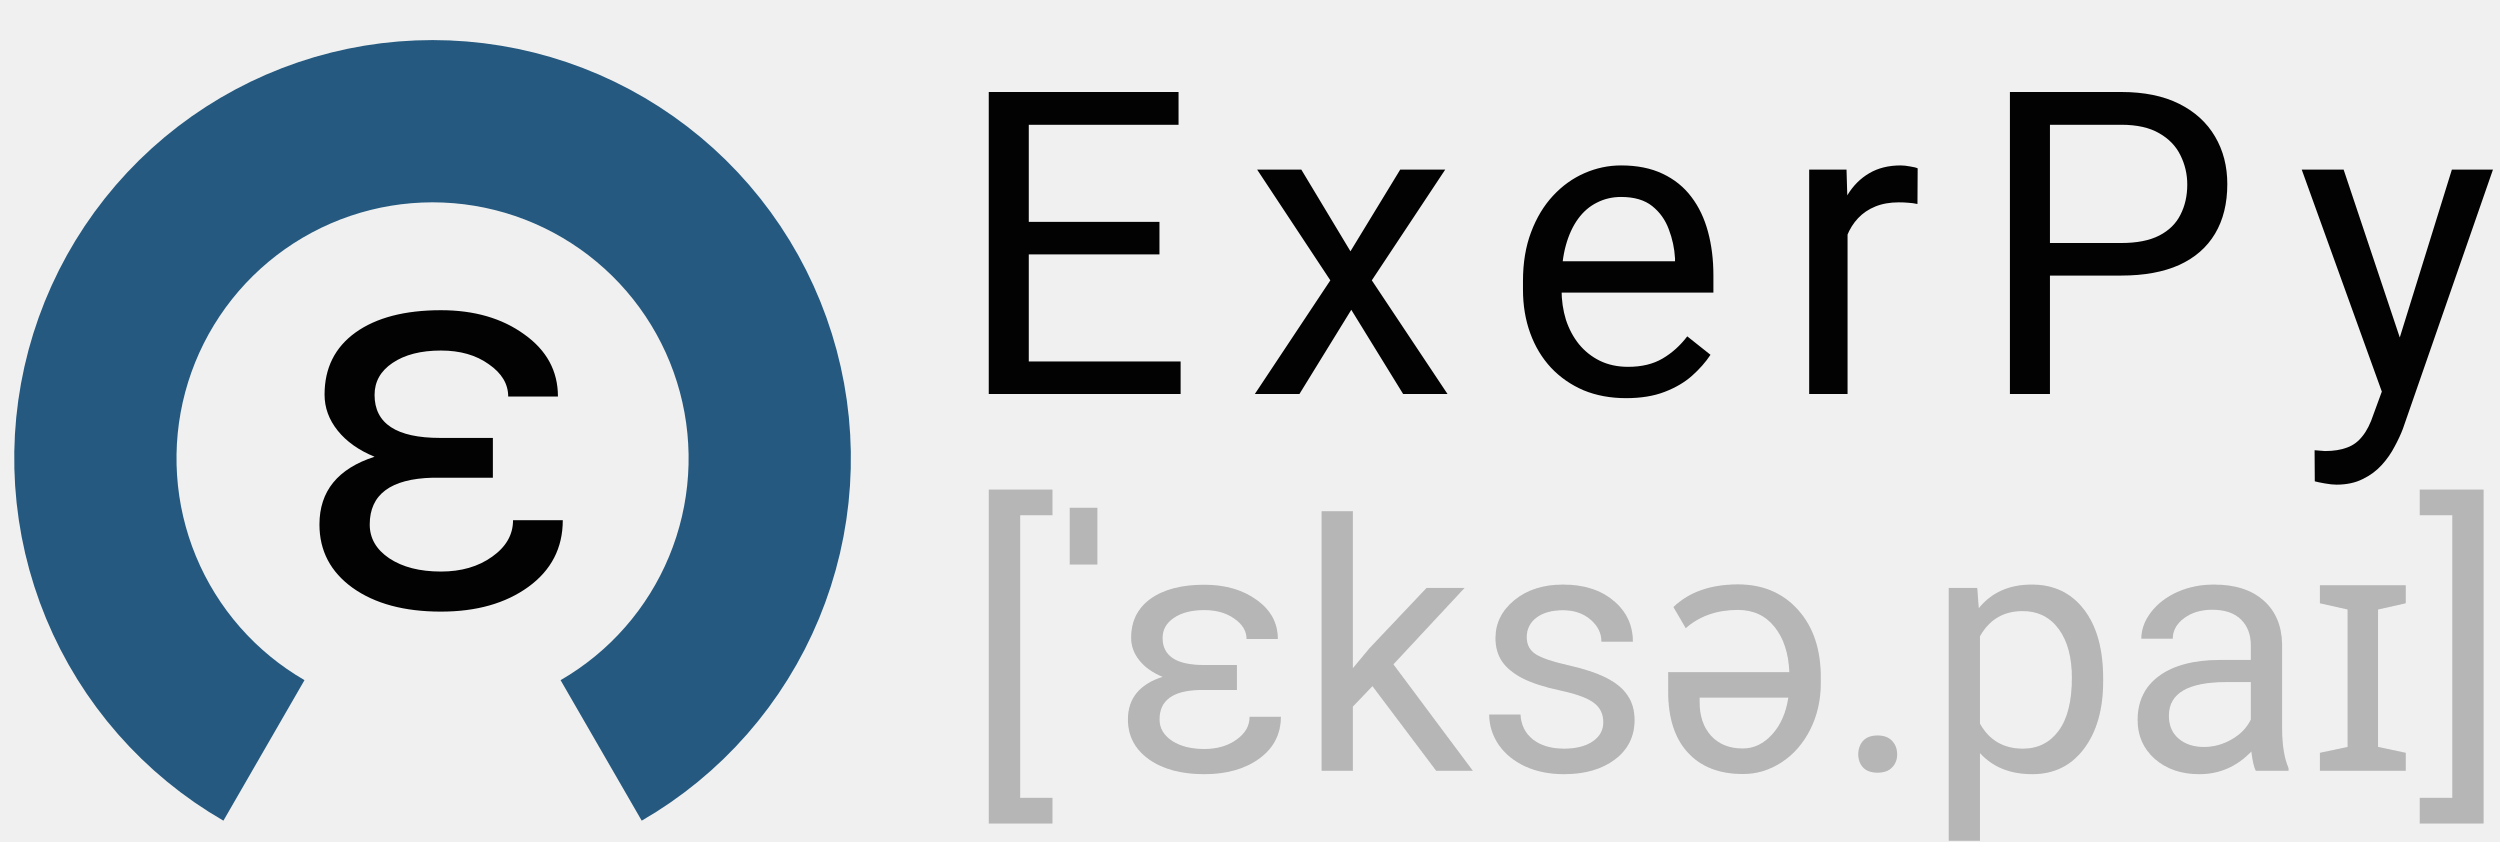
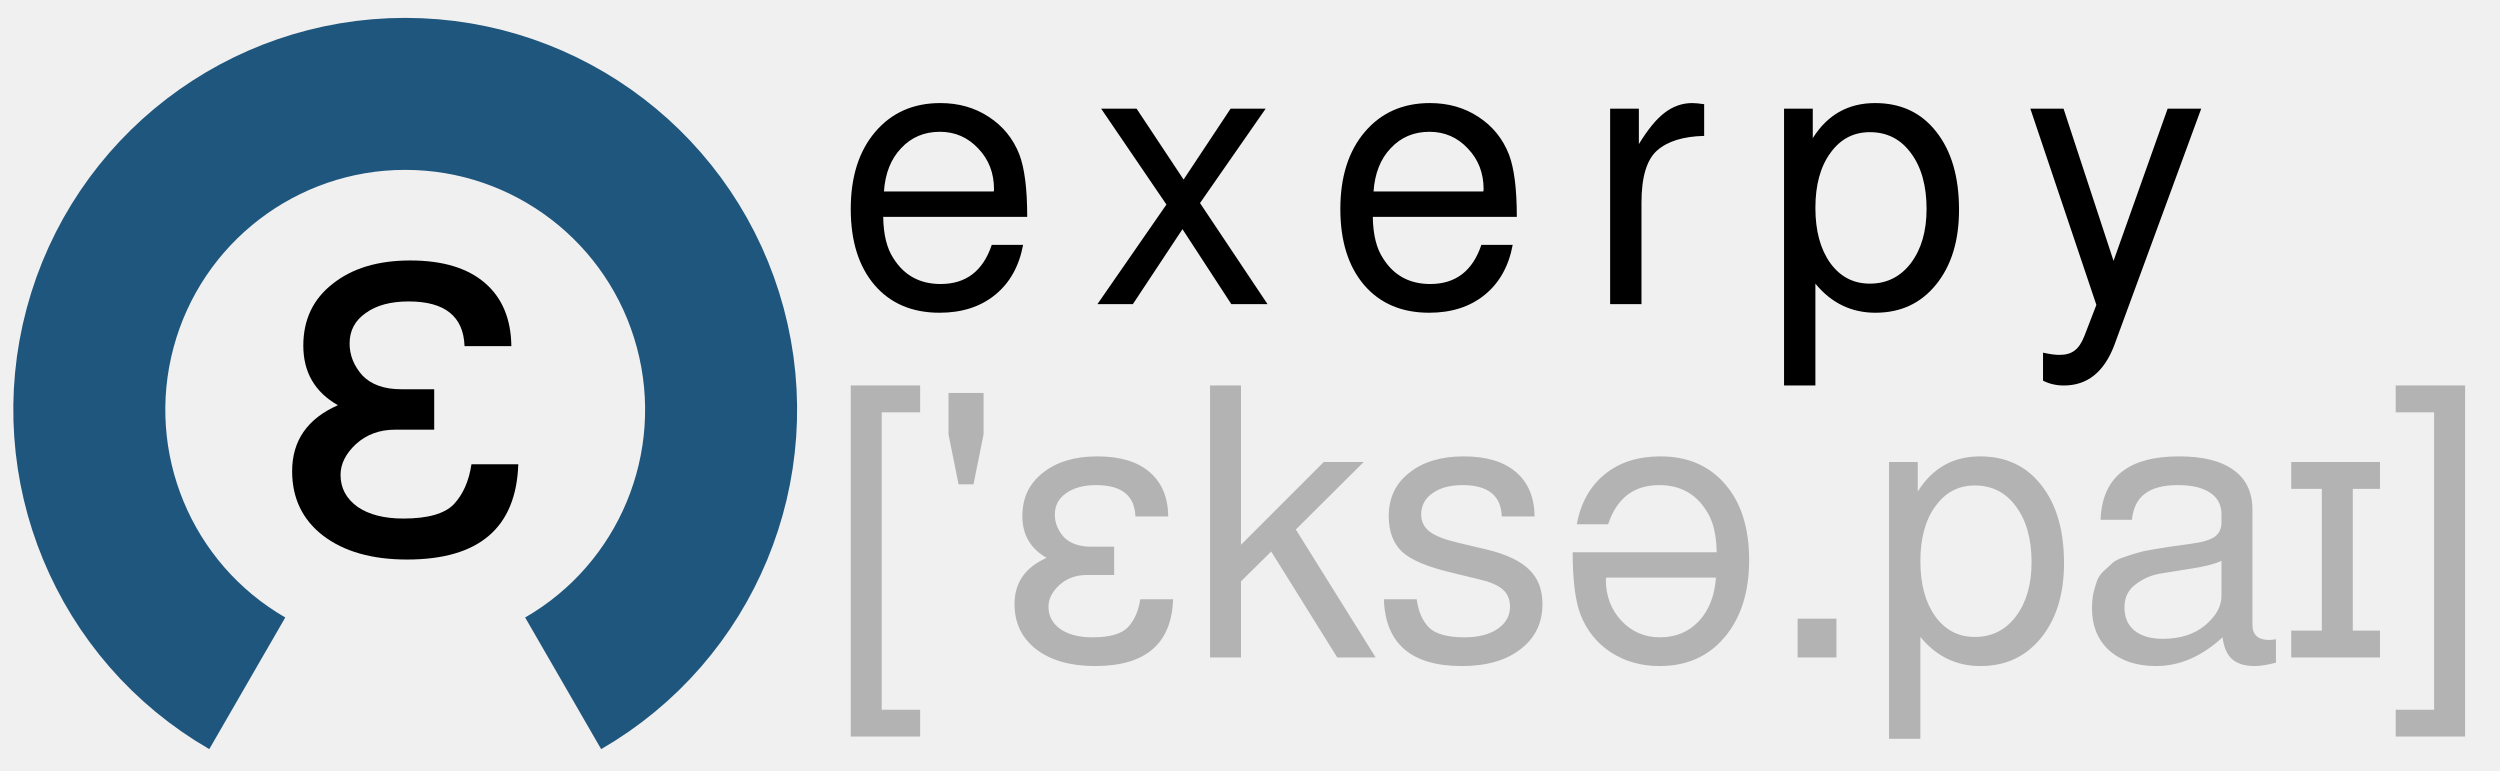
- <svg xmlns="http://www.w3.org/2000/svg" width="2354" height="792" viewBox="0 0 2354 792" fill="none">
-   <g opacity="0.99" clip-path="url(#clip0_2_214)">
-     <g opacity="0.99">
-       <mask id="mask0_2_214" style="mask-type:luminance" maskUnits="userSpaceOnUse" x="0" y="0" width="848" height="792">
-         <g opacity="0.99">
-           <path d="M0 0H847.222V791.667H0V0Z" fill="white" />
-         </g>
-       </mask>
-       <g mask="url(#mask0_2_214)">
-         <path d="M248.541 706.58C241.038 702.249 233.725 697.618 226.602 692.687C219.479 687.757 212.569 682.544 205.872 677.048C199.175 671.552 192.714 665.791 186.489 659.767C180.264 653.742 174.295 647.472 168.584 640.959C162.872 634.446 157.435 627.71 152.275 620.751C147.114 613.793 142.247 606.635 137.672 599.278C133.097 591.922 128.831 584.39 124.873 576.684C120.915 568.978 117.278 561.123 113.963 553.119C110.648 545.115 107.665 536.989 105.015 528.741C102.365 520.493 100.057 512.151 98.09 503.714C96.123 495.277 94.503 486.774 93.232 478.204C91.961 469.635 91.043 461.028 90.476 452.383C89.91 443.739 89.697 435.085 89.839 426.423C89.981 417.761 90.477 409.12 91.326 400.498C92.175 391.877 93.375 383.304 94.926 374.781C96.477 366.258 98.374 357.812 100.616 349.444C102.859 341.076 105.439 332.814 108.358 324.657C111.276 316.5 114.523 308.476 118.099 300.585C121.674 292.694 125.566 284.963 129.775 277.391C133.983 269.818 138.494 262.43 143.307 255.227C148.12 248.024 153.219 241.03 158.605 234.244C163.991 227.459 169.645 220.904 175.567 214.581C181.489 208.258 187.66 202.188 194.079 196.37C200.498 190.553 207.144 185.007 214.017 179.733C220.89 174.46 227.967 169.475 235.248 164.781C242.529 160.087 249.99 155.698 257.63 151.614C265.271 147.53 273.065 143.765 281.013 140.32C288.962 136.874 297.038 133.759 305.241 130.974C313.445 128.19 321.748 125.745 330.152 123.64C338.556 121.535 347.031 119.777 355.579 118.366C364.126 116.955 372.717 115.896 381.351 115.188C389.986 114.48 398.634 114.126 407.298 114.126C415.961 114.126 424.61 114.481 433.244 115.189C441.878 115.897 450.469 116.956 459.016 118.368C467.564 119.779 476.039 121.537 484.443 123.642C492.846 125.748 501.15 128.192 509.353 130.977C517.557 133.762 525.633 136.877 533.581 140.323C541.529 143.769 549.324 147.534 556.964 151.618C564.604 155.702 572.065 160.091 579.345 164.786C586.626 169.481 593.703 174.465 600.576 179.738C607.449 185.013 614.095 190.559 620.514 196.376C626.933 202.194 633.103 208.265 639.025 214.588C644.947 220.911 650.601 227.465 655.987 234.251C661.372 241.037 666.471 248.032 671.284 255.235C676.097 262.438 680.608 269.826 684.816 277.399C689.024 284.971 692.916 292.703 696.491 300.594C700.066 308.485 703.313 316.509 706.231 324.666C709.15 332.823 711.73 341.085 713.972 349.453C716.214 357.821 718.111 366.267 719.661 374.79C721.212 383.314 722.412 391.886 723.261 400.507C724.11 409.129 724.605 417.771 724.747 426.433C724.889 435.095 724.676 443.748 724.109 452.392C723.542 461.037 722.623 469.644 721.352 478.214C720.081 486.783 718.462 495.286 716.494 503.723C714.527 512.16 712.218 520.502 709.568 528.75C706.918 536.998 703.935 545.124 700.62 553.127C697.304 561.131 693.667 568.986 689.709 576.692C685.751 584.398 681.484 591.929 676.909 599.286C672.334 606.643 667.466 613.8 662.306 620.759C657.145 627.717 651.708 634.452 645.996 640.965C640.284 647.479 634.315 653.748 628.09 659.773C621.865 665.798 615.404 671.557 608.707 677.053C602.01 682.549 595.1 687.762 587.976 692.692C580.853 697.623 573.54 702.253 566.037 706.585" stroke="#1F567D" stroke-width="152.779" />
+ <svg xmlns="http://www.w3.org/2000/svg" xmlns:xlink="http://www.w3.org/1999/xlink" width="904.619" height="278.666" id="svg2" version="1.1">
+   <defs id="defs4">
+     <linearGradient id="linearGradient3960">
+       <stop id="stop3972" offset="0" style="stop-color:#55d400;stop-opacity:0.749;" />
+       <stop id="stop3970" offset="0.5" style="stop-color:#55d400;stop-opacity:0.498;" />
+       <stop style="stop-color:#39d400;stop-opacity:0.247;" offset="0.75" id="stop3976" />
+       <stop id="stop3980" offset="0.875" style="stop-color:#94d400;stop-opacity:0.247;" />
+       <stop id="stop3978" offset="1" style="stop-color:#efd400;stop-opacity:0.247;" />
+     </linearGradient>
+     <marker orient="auto" refY="0" refX="0" id="Arrow2Lstart" style="overflow:visible">
+       <path id="path4366" style="fill-rule:evenodd;stroke-width:0.625;stroke-linejoin:round" d="M 8.719,4.034 -2.207,0.016 8.719,-4.002 c -1.745,2.372 -1.735,5.617 -6e-7,8.035 z" transform="matrix(1.1,0,0,1.1,1.1,0)" />
+     </marker>
+     <marker orient="auto" refY="0" refX="0" id="EmptyDiamondL" style="overflow:visible">
+       <path id="path4454" d="M 0,-7.071 -7.071,0 0,7.071 7.071,0 Z" style="fill:#ffffff;fill-rule:evenodd;stroke:#000000;stroke-width:1pt" transform="scale(0.8)" />
+     </marker>
+     <marker orient="auto" refY="0" refX="0" id="DiamondSstart" style="overflow:visible">
+       <path id="path4442" d="M 0,-7.071 -7.071,0 0,7.071 7.071,0 Z" style="fill-rule:evenodd;stroke:#000000;stroke-width:1pt" transform="matrix(0.2,0,0,0.2,1.2,0)" />
+     </marker>
+     <marker orient="auto" refY="0" refX="0" id="Arrow1Lstart" style="overflow:visible">
+       <path id="path4348" d="M 0,0 5,-5 -12.5,0 5,5 Z" style="fill-rule:evenodd;stroke:#000000;stroke-width:1pt" transform="matrix(0.8,0,0,0.8,10,0)" />
+     </marker>
+     <marker orient="auto" refY="0" refX="0" id="SquareL" style="overflow:visible">
+       <path id="path4418" d="M -5,-5 V 5 H 5 V -5 Z" style="fill-rule:evenodd;stroke:#000000;stroke-width:1pt" transform="scale(0.8)" />
+     </marker>
+     <radialGradient r="97.497" fy="188.214" fx="236.786" cy="188.214" cx="236.786" gradientTransform="translate(-139.2888,-90.7174)" gradientUnits="userSpaceOnUse" id="radialGradient3013" xlink:href="#linearGradient3684-76" />
+     <radialGradient r="97.497" fy="188.214" fx="236.786" cy="188.214" cx="236.786" gradientTransform="translate(-90.4365,1338.303)" gradientUnits="userSpaceOnUse" id="radialGradient3004" xlink:href="#linearGradient3684-76" />
+     <linearGradient id="linearGradient3684-76">
+       <stop offset="0" style="stop-color:#000000;stop-opacity:1" id="stop3686-14" />
+       <stop offset="0.898" style="stop-color:#000000;stop-opacity:0.867" id="stop3692-23" />
+       <stop offset="1" style="stop-color:#000000;stop-opacity:0" id="stop3688-2" />
+     </linearGradient>
+     <radialGradient gradientTransform="translate(-90.4365,1338.303)" gradientUnits="userSpaceOnUse" xlink:href="#linearGradient3684-76" id="radialGradient4894" fy="188.214" fx="236.786" r="97.497" cy="188.214" cx="236.786" />
+     <ellipse transform="matrix(-1.655217,1.515622,-1.863366,-2.034994,554.109,812.9532)" id="path3981-2-1-6-7-5-0-3-3-9" style="display:inline;fill:none;stroke:none" cx="-36.97" cy="-68.571" rx="43.03" ry="35" />
+     <mask id="mask0_2_2" maskUnits="userSpaceOnUse" x="0" y="0" width="848" height="792">
+       <g opacity="0.99" id="g1">
+         <path d="M 0,0 H 847.222 V 791.667 H 0 Z" fill="#ffffff" id="path1" />
      </g>
+     </mask>
+     <mask id="mask1_2_2" maskUnits="userSpaceOnUse" x="855" y="443" width="2895" height="348">
+       <g opacity="0.99" id="g4">
+         <path d="M 855.956,443.352 H 3750 V 790.574 H 855.956 Z" fill="#ffffff" id="path3" />
+       </g>
+     </mask>
+     <mask id="mask2_2_2" maskUnits="userSpaceOnUse" x="0" y="0" width="3750" height="792">
+       <g opacity="0.99" id="g32">
+         <path d="M 0,0 H 3750 V 791.667 H 0 Z" fill="#ffffff" id="path32" />
+       </g>
+     </mask>
+     <mask id="mask3_2_2" maskUnits="userSpaceOnUse" x="0" y="0" width="3750" height="792">
+       <g opacity="0.99" id="g51">
+         <path d="M 0,0 H 3750 V 791.667 H 0 Z" fill="#ffffff" id="path50" />
+       </g>
+     </mask>
+   </defs>
+   <g id="layer1" transform="translate(0,-767.3622)" style="display:inline">
+     <text xml:space="preserve" style="font-style:normal;font-weight:normal;line-height:0%;font-family:sans-serif;letter-spacing:0px;word-spacing:0px;fill:#000000;fill-opacity:1;stroke:none" x="611.429" y="805.246" id="text3057">
+       <tspan id="tspan3059" x="611.429" y="805.246" style="font-size:64px;line-height:1.25;font-family:sans-serif"> </tspan>
+     </text>
+     <g transform="matrix(0.9166694,0.00891669,-0.008729,0.9162305,14.67287,82.66684)" id="g3831-9-3-1-6-3" style="display:inline;fill:none;stroke:#cfcfcf;stroke-width:1.467;stroke-linecap:round;stroke-miterlimit:4;stroke-dasharray:none;stroke-opacity:1" />
+     <path style="font-size:135px;line-height:1.25;font-family:FreeSans;-inkscape-font-specification:FreeSans;letter-spacing:0px;word-spacing:0px;fill:#b3b3b3" d="m 332.95,906.851 v 9.72 h -13.905 v 107.595 h 13.905 v 9.72 h -25.11 V 906.851 Z m 10.26,2.7 h 12.69 v 14.985 l -3.645,18.09 h -5.4 l -3.645,-18.09 z m 69.39,74.655 h 11.88 q -0.81,24.165 -28.215,24.165 -13.365,0 -21.33,-6.075 -7.83,-6.075 -7.83,-16.335 0,-11.61 11.61,-16.74 -8.775,-4.995 -8.775,-15.12 0,-9.855 7.425,-15.66 7.425,-5.94 19.71,-5.94 12.285,0 18.9,5.67 6.615,5.67 6.75,16.065 h -11.88 q -0.405,-11.34 -14.175,-11.34 -6.885,0 -10.935,2.97 -4.05,2.835 -4.05,7.695 0,4.455 3.24,8.1 3.375,3.51 9.855,3.51 h 8.37 v 10.26 h -9.99 q -5.805,0 -9.855,3.645 -3.915,3.645 -3.915,7.83 0,4.995 4.32,8.1 4.32,2.97 11.61,2.97 9.315,0 12.825,-3.645 3.51,-3.78 4.455,-10.125 z m 36.45,-77.355 v 57.645 l 29.97,-29.97 h 14.445 l -24.57,24.435 28.89,46.305 h -13.905 l -23.895,-38.34 -10.935,10.8 v 27.54 h -11.205 v -98.415 z m 63.585,77.355 q 0.81,6.345 4.32,10.125 3.645,3.645 12.96,3.645 7.425,0 11.88,-2.97 4.59,-3.105 4.59,-8.1 0,-3.915 -2.565,-6.21 -2.565,-2.295 -8.37,-3.645 l -10.53,-2.565 q -12.555,-2.97 -17.55,-7.425 -4.86,-4.59 -4.86,-12.96 0,-9.855 7.425,-15.66 7.425,-5.94 19.71,-5.94 12.285,0 18.9,5.67 6.615,5.67 6.75,16.065 h -11.88 q -0.405,-11.34 -14.175,-11.34 -6.885,0 -10.935,2.97 -4.05,2.835 -4.05,7.695 0,3.78 3.105,6.21 3.105,2.295 9.99,3.915 l 10.8,2.565 q 10.53,2.565 15.255,7.29 4.725,4.59 4.725,12.42 0,10.26 -7.965,16.335 -7.83,6.075 -21.195,6.075 -27.405,0 -28.215,-24.165 z m 56.43,-17.01 h 52.11 q -0.135,-9.72 -3.78,-15.12 -5.805,-9.18 -17.01,-9.18 -13.77,0 -18.495,14.175 h -11.34 q 2.16,-11.61 10.125,-18.09 7.965,-6.48 20.115,-6.48 14.85,0 23.49,10.125 8.64,9.99 8.64,27.405 0,17.415 -8.91,27.945 -8.775,10.395 -23.49,10.395 -9.99,0 -17.685,-4.995 -7.56,-4.995 -10.935,-13.635 -2.835,-7.425 -2.835,-22.545 z m 51.84,9.18 h -39.69 q -0.135,0.27 -0.135,0.81 0,8.775 5.67,14.85 5.67,5.94 13.905,5.94 8.505,0 14.04,-5.805 5.535,-5.94 6.21,-15.795 z m 43.605,14.85 v 14.04 h -14.04 v -14.04 z m 19.035,43.47 V 934.526 h 10.395 v 10.665 q 7.965,-12.69 22.545,-12.69 14.04,0 22.14,10.395 8.235,10.395 8.235,28.215 0,16.875 -8.37,27.135 -8.235,10.125 -21.87,10.125 -13.095,0 -21.735,-10.53 v 36.855 z m 31.05,-91.665 q -8.91,0 -14.31,7.56 -5.4,7.425 -5.4,19.845 0,12.42 5.4,19.98 5.4,7.425 14.31,7.425 9.18,0 14.85,-7.425 5.67,-7.56 5.67,-19.575 0,-12.69 -5.67,-20.25 -5.535,-7.56 -14.85,-7.56 z m 45.495,12.42 q 0.81,-22.95 28.35,-22.95 13.095,0 19.845,4.995 6.75,4.86 6.75,14.31 v 41.58 q 0,5.535 6.075,5.535 1.215,0 2.43,-0.27 v 8.505 q -4.725,1.215 -7.695,1.215 -5.4,0 -8.235,-2.565 -2.7,-2.43 -3.375,-7.83 -11.34,10.395 -24.03,10.395 -10.665,0 -17.01,-5.67 -6.21,-5.67 -6.21,-15.255 0,-3.105 0.54,-5.67 0.675,-2.565 1.35,-4.455 0.81,-2.025 2.7,-3.645 1.89,-1.755 3.105,-2.835 1.35,-1.08 4.32,-2.025 3.105,-1.08 4.725,-1.485 1.62,-0.54 5.67,-1.215 4.05,-0.675 5.94,-0.945 1.89,-0.27 6.75,-0.945 6.615,-0.81 9.18,-2.565 2.565,-1.755 2.565,-5.265 v -2.97 q 0,-5.13 -4.185,-7.83 -4.05,-2.7 -11.61,-2.7 -7.83,0 -11.88,3.105 -4.05,2.97 -4.725,9.45 z m 22.545,43.065 q 9.315,0 15.255,-4.86 5.94,-4.995 5.94,-10.665 v -12.69 q -3.375,1.62 -10.26,2.7 -6.75,1.08 -11.745,1.89 -4.995,0.81 -9.045,3.915 -4.05,2.97 -4.05,8.37 0,5.4 3.645,8.37 3.645,2.97 10.26,2.97 z m 46.44,-63.99 h 32.13 v 9.72 h -9.855 v 51.3 h 9.855 v 9.72 h -32.13 v -9.72 h 11.07 v -51.3 h -11.07 z m 37.8,99.36 v -9.72 h 13.905 V 916.571 h -13.905 v -9.72 h 25.11 v 127.035 z" id="text2997-0" aria-label="['ɛksə.paɪ]" />
+     <path style="font-size:192.55px;line-height:1.25;font-family:FreeSans;-inkscape-font-specification:FreeSans;letter-spacing:0px;word-spacing:0px;stroke-width:1.426" d="m 170.598,935.361 h 16.944 q -1.155,34.466 -40.243,34.466 -19.062,0 -30.423,-8.665 -11.168,-8.665 -11.168,-23.299 0,-16.559 16.559,-23.876 -12.516,-7.124 -12.516,-21.566 0,-14.056 10.59,-22.336 10.59,-8.472 28.112,-8.472 17.522,0 26.957,8.087 9.435,8.087 9.627,22.913 h -16.944 q -0.578,-16.174 -20.218,-16.174 -9.82,0 -15.597,4.236 -5.777,4.044 -5.777,10.975 0,6.354 4.621,11.553 4.814,5.006 14.056,5.006 h 11.938 v 14.634 h -14.249 q -8.28,0 -14.056,5.199 -5.584,5.199 -5.584,11.168 0,7.124 6.162,11.553 6.162,4.236 16.559,4.236 13.286,0 18.292,-5.199 5.006,-5.391 6.354,-14.441 z" id="text2997-0-2" aria-label="ɛ" />
+     <g style="display:inline" id="g3465-3-7" transform="matrix(1.14,0,0,1.14,-33.0756,-142.7565)">
+       <path id="path3981-2-1-6-7-5-0-4-4-8-3-3" style="display:inline;opacity:1;vector-effect:none;fill:none;stroke:#1f567d;stroke-width:48.246" transform="rotate(90.00083)" d="m 1015.236,-107.515 a 100.262,100.262 0 0 1 -112.779,46.715 100.262,100.262 0 0 1 -74.312,-96.846 100.262,100.262 0 0 1 74.312,-96.846 100.262,100.262 0 0 1 112.779,46.715" />
    </g>
-     <path d="M348.136 493.868C348.136 506.865 354.297 517.498 366.618 525.768C379.108 534.039 395.311 538.174 415.227 538.174C434.299 538.174 450.334 533.532 463.33 524.249C476.495 514.966 483.078 503.489 483.078 489.818H529.915C529.915 515.979 519.113 536.908 497.509 552.605C476.073 568.133 448.646 575.897 415.227 575.897C380.795 575.897 353.115 568.47 332.186 553.617C311.257 538.596 300.792 518.679 300.792 493.868C300.792 462.475 318.093 441.208 352.693 430.069C337.84 423.992 326.279 415.806 318.008 405.511C309.738 395.215 305.603 383.907 305.603 371.585C305.603 346.606 315.308 327.111 334.718 313.102C354.297 299.093 381.133 292.089 415.227 292.089C446.621 292.089 472.782 299.684 493.711 314.875C514.809 329.896 525.358 349.391 525.358 373.358H478.521C478.521 361.543 472.444 351.416 460.292 342.977C448.308 334.369 433.287 330.065 415.227 330.065C396.323 330.065 381.133 333.947 369.656 341.711C358.347 349.306 352.693 359.349 352.693 371.839C352.693 398.844 373.285 412.346 414.468 412.346H464.09V449.816H407.379C367.884 450.829 348.136 465.513 348.136 493.868Z" fill="black" />
-     <g opacity="0.99">
-       <mask id="mask1_2_214" style="mask-type:luminance" maskUnits="userSpaceOnUse" x="0" y="0" width="3750" height="792">
-         <g opacity="0.99">
-           <path d="M0 0H3750V791.667H0V0Z" fill="white" />
-         </g>
-       </mask>
-       <g mask="url(#mask1_2_214)">
-         <path d="M991 485.187H960.6V751.245H991V775.432H931V461H991V485.187Z" fill="#B3B3B3" />
-         <path d="M1033.28 478.109V531.555H1007.21V478.109H1033.28Z" fill="#B3B3B3" />
-         <path d="M1091.82 677.411C1091.82 685.579 1095.69 692.262 1103.44 697.46C1111.29 702.658 1121.47 705.258 1133.99 705.258C1145.98 705.258 1156.05 702.34 1164.22 696.506C1172.5 690.671 1176.63 683.457 1176.63 674.865H1206.07C1206.07 691.308 1199.28 704.462 1185.7 714.328C1172.23 724.087 1154.99 728.967 1133.99 728.967C1112.35 728.967 1094.95 724.3 1081.8 714.964C1068.64 705.523 1062.06 693.005 1062.06 677.411C1062.06 657.679 1072.94 644.313 1094.69 637.311C1085.35 633.492 1078.08 628.347 1072.88 621.876C1067.69 615.405 1065.09 608.297 1065.09 600.553C1065.09 584.853 1071.19 572.6 1083.39 563.795C1095.69 554.99 1112.56 550.588 1133.99 550.588C1153.72 550.588 1170.16 555.361 1183.32 564.909C1196.58 574.35 1203.21 586.603 1203.21 601.667H1173.77C1173.77 594.241 1169.95 587.876 1162.31 582.572C1154.78 577.162 1145.34 574.456 1133.99 574.456C1122.11 574.456 1112.56 576.896 1105.35 581.776C1098.24 586.55 1094.69 592.862 1094.69 600.712C1094.69 617.686 1107.63 626.172 1133.51 626.172H1164.7V649.723H1129.06C1104.23 650.359 1091.82 659.589 1091.82 677.411Z" fill="#B3B3B3" />
-         <path d="M1292.31 646.063L1273.85 665.317V725.785H1244.41V481.368H1273.85V629.195L1289.6 610.26L1343.23 553.611H1379.03L1312.04 625.536L1386.83 725.785H1352.3L1292.31 646.063Z" fill="#B3B3B3" />
-         <path d="M1509.66 680.116C1509.66 672.159 1506.64 666.007 1500.59 661.657C1494.65 657.202 1484.2 653.383 1469.24 650.2C1454.39 647.018 1442.56 643.199 1433.76 638.743C1425.06 634.288 1418.59 628.983 1414.35 622.831C1410.21 616.678 1408.14 609.358 1408.14 600.871C1408.14 586.762 1414.08 574.828 1425.96 565.068C1437.95 555.308 1453.23 550.429 1471.79 550.429C1491.31 550.429 1507.12 555.467 1519.21 565.545C1531.41 575.623 1537.51 588.513 1537.51 604.213H1507.91C1507.91 596.151 1504.46 589.202 1497.57 583.367C1490.78 577.533 1482.19 574.616 1471.79 574.616C1461.08 574.616 1452.7 576.949 1446.65 581.617C1440.6 586.285 1437.58 592.385 1437.58 599.917C1437.58 607.024 1440.39 612.381 1446.01 615.988C1451.63 619.595 1461.77 623.043 1476.41 626.331C1491.15 629.62 1503.09 633.545 1512.21 638.107C1521.33 642.668 1528.07 648.185 1532.42 654.656C1536.87 661.021 1539.1 668.818 1539.1 678.047C1539.1 693.429 1532.95 705.788 1520.64 715.123C1508.34 724.353 1492.37 728.967 1472.75 728.967C1458.95 728.967 1446.75 726.527 1436.15 721.647C1425.54 716.768 1417.21 709.978 1411.16 701.279C1405.22 692.474 1402.25 682.98 1402.25 672.796H1431.69C1432.22 682.662 1436.15 690.512 1443.47 696.347C1450.89 702.075 1460.65 704.939 1472.75 704.939C1483.88 704.939 1492.8 702.712 1499.48 698.256C1506.27 693.694 1509.66 687.648 1509.66 680.116Z" fill="#B3B3B3" />
-         <path d="M1636.47 550.269C1659.81 550.269 1678.64 558.226 1692.96 574.138C1707.29 590.051 1714.45 611.214 1714.45 637.629V643.358C1714.45 659.164 1711.16 673.645 1704.58 686.799C1698 699.953 1688.99 710.296 1677.53 717.828C1666.07 725.254 1653.87 728.914 1640.93 728.808C1618.86 728.808 1601.63 722.072 1589.21 708.599C1576.91 695.126 1570.76 676.031 1570.76 651.314V632.855H1684.85C1684.11 615.033 1679.44 600.818 1670.85 590.21C1662.36 579.601 1650.9 574.297 1636.47 574.297C1616.74 574.297 1600.35 580.026 1587.3 591.483L1575.69 571.592C1590.54 557.377 1610.8 550.269 1636.47 550.269ZM1640.93 704.78C1651.33 704.78 1660.5 700.431 1668.46 691.732C1676.52 683.033 1681.67 671.417 1683.89 656.883H1600.35V661.021C1600.35 674.281 1603.96 684.889 1611.17 692.846C1618.49 700.802 1628.41 704.78 1640.93 704.78Z" fill="#B3B3B3" />
-         <path d="M1749.76 710.35C1749.76 705.258 1751.25 701.014 1754.22 697.62C1757.29 694.225 1761.85 692.528 1767.9 692.528C1773.95 692.528 1778.51 694.225 1781.59 697.62C1784.77 701.014 1786.36 705.258 1786.36 710.35C1786.36 715.229 1784.77 719.314 1781.59 722.602C1778.51 725.891 1773.95 727.535 1767.9 727.535C1761.85 727.535 1757.29 725.891 1754.22 722.602C1751.25 719.314 1749.76 715.229 1749.76 710.35Z" fill="#B3B3B3" />
-         <path d="M1980.33 641.607C1980.33 667.81 1974.33 688.921 1962.35 704.939C1950.36 720.958 1934.13 728.967 1913.65 728.967C1892.76 728.967 1876.31 722.337 1864.33 709.077V791.981H1834.89V553.611H1861.78L1863.21 572.706C1875.2 557.854 1891.85 550.429 1913.18 550.429C1933.86 550.429 1950.2 558.226 1962.19 573.82C1974.28 589.414 1980.33 611.108 1980.33 638.902V641.607ZM1950.89 638.266C1950.89 618.852 1946.75 603.523 1938.48 592.278C1930.2 581.034 1918.85 575.411 1904.43 575.411C1886.6 575.411 1873.24 583.314 1864.33 599.121V681.389C1873.13 697.089 1886.6 704.939 1904.74 704.939C1918.85 704.939 1930.04 699.37 1938.32 688.231C1946.7 676.986 1950.89 660.331 1950.89 638.266Z" fill="#B3B3B3" />
-         <path d="M2124.01 725.785C2122.31 722.39 2120.93 716.343 2119.87 707.644C2106.18 721.86 2089.85 728.967 2070.86 728.967C2053.89 728.967 2039.94 724.193 2029.01 714.646C2018.19 704.992 2012.78 692.793 2012.78 678.047C2012.78 660.119 2019.57 646.222 2033.15 636.356C2046.83 626.384 2066.03 621.398 2090.75 621.398H2119.39V607.873C2119.39 597.583 2116.32 589.414 2110.16 583.367C2104.01 577.215 2094.94 574.138 2082.95 574.138C2072.45 574.138 2063.65 576.79 2056.54 582.094C2049.43 587.399 2045.88 593.817 2045.88 601.349H2016.28C2016.28 592.756 2019.3 584.481 2025.35 576.525C2031.5 568.463 2039.78 562.098 2050.17 557.43C2060.67 552.762 2072.19 550.429 2084.7 550.429C2104.54 550.429 2120.08 555.414 2131.33 565.386C2142.57 575.252 2148.41 588.884 2148.83 606.282V685.526C2148.83 701.332 2150.85 713.903 2154.88 723.239V725.785H2124.01ZM2075.16 703.348C2084.38 703.348 2093.14 700.961 2101.41 696.187C2109.69 691.414 2115.68 685.208 2119.39 677.57V642.244H2096.32C2060.25 642.244 2042.22 652.799 2042.22 673.91C2042.22 683.139 2045.29 690.353 2051.45 695.551C2057.6 700.749 2065.5 703.348 2075.16 703.348Z" fill="#B3B3B3" />
-         <path d="M2265.24 551.108V568.054L2239.17 573.92V703.298L2265.24 708.838V725.785H2184.42V708.838L2210.49 703.298V573.92L2184.42 568.054V551.108H2265.24Z" fill="#B3B3B3" />
-         <path d="M2278.4 461H2338.55V775.432H2278.4V751.245H2309.11V485.187H2278.4V461Z" fill="#B3B3B3" />
-       </g>
-     </g>
-     <path d="M1111.67 340.336V371H961.086V340.336H1111.67ZM968.703 86.625V371H931.008V86.625H968.703ZM1091.75 208.891V239.555H961.086V208.891H1091.75ZM1109.72 86.625V117.484H961.086V86.625H1109.72ZM1225.3 159.672L1271.59 236.625L1318.46 159.672H1360.84L1291.7 263.969L1362.99 371H1321.2L1272.37 291.703L1223.54 371H1181.55L1252.64 263.969L1183.7 159.672H1225.3ZM1531.11 374.906C1516.4 374.906 1503.05 372.432 1491.07 367.484C1479.22 362.406 1469 355.31 1460.41 346.195C1451.94 337.081 1445.43 326.273 1440.88 313.773C1436.32 301.273 1434.04 287.602 1434.04 272.758V264.555C1434.04 247.367 1436.58 232.068 1441.66 218.656C1446.73 205.115 1453.64 193.656 1462.36 184.281C1471.08 174.906 1480.98 167.81 1492.05 162.992C1503.11 158.174 1514.57 155.766 1526.42 155.766C1541.53 155.766 1554.55 158.37 1565.48 163.578C1576.55 168.786 1585.6 176.078 1592.63 185.453C1599.66 194.698 1604.87 205.635 1608.26 218.266C1611.64 230.766 1613.34 244.438 1613.34 259.281V275.492H1455.52V246H1577.2V243.266C1576.68 233.891 1574.73 224.776 1571.34 215.922C1568.09 207.068 1562.88 199.776 1555.72 194.047C1548.56 188.318 1538.79 185.453 1526.42 185.453C1518.22 185.453 1510.67 187.211 1503.77 190.727C1496.86 194.112 1490.94 199.19 1485.99 205.961C1481.04 212.732 1477.2 221 1474.47 230.766C1471.73 240.531 1470.37 251.794 1470.37 264.555V272.758C1470.37 282.784 1471.73 292.224 1474.47 301.078C1477.33 309.802 1481.43 317.484 1486.77 324.125C1492.24 330.766 1498.82 335.974 1506.5 339.75C1514.31 343.526 1523.17 345.414 1533.06 345.414C1545.82 345.414 1556.63 342.81 1565.48 337.602C1574.34 332.393 1582.09 325.427 1588.73 316.703L1610.6 334.086C1606.04 340.987 1600.25 347.562 1593.22 353.812C1586.19 360.062 1577.53 365.141 1567.24 369.047C1557.09 372.953 1545.04 374.906 1531.11 374.906ZM1739.66 192.875V371H1703.52V159.672H1738.68L1739.66 192.875ZM1805.67 158.5L1805.48 192.094C1802.48 191.443 1799.62 191.052 1796.88 190.922C1794.28 190.661 1791.28 190.531 1787.9 190.531C1779.57 190.531 1772.21 191.833 1765.83 194.438C1759.45 197.042 1754.04 200.688 1749.62 205.375C1745.19 210.062 1741.67 215.661 1739.07 222.172C1736.6 228.552 1734.97 235.583 1734.19 243.266L1724.03 249.125C1724.03 236.365 1725.27 224.385 1727.74 213.188C1730.35 201.99 1734.32 192.094 1739.66 183.5C1744.99 174.776 1751.77 168.005 1759.97 163.188C1768.3 158.24 1778.2 155.766 1789.66 155.766C1792.26 155.766 1795.26 156.091 1798.64 156.742C1802.03 157.263 1804.37 157.849 1805.67 158.5ZM1997.42 259.477H1921.45V228.812H1997.42C2012.14 228.812 2024.05 226.469 2033.16 221.781C2042.28 217.094 2048.92 210.583 2053.09 202.25C2057.38 193.917 2059.53 184.411 2059.53 173.734C2059.53 163.969 2057.38 154.789 2053.09 146.195C2048.92 137.602 2042.28 130.701 2033.16 125.492C2024.05 120.154 2012.14 117.484 1997.42 117.484H1930.23V371H1892.54V86.625H1997.42C2018.91 86.625 2037.07 90.336 2051.91 97.758C2066.76 105.18 2078.02 115.466 2085.7 128.617C2093.39 141.638 2097.23 156.547 2097.23 173.344C2097.23 191.573 2093.39 207.133 2085.7 220.023C2078.02 232.914 2066.76 242.745 2051.91 249.516C2037.07 256.156 2018.91 259.477 1997.42 259.477ZM2249.91 349.125L2308.7 159.672H2347.38L2262.61 403.617C2260.66 408.826 2258.05 414.424 2254.8 420.414C2251.67 426.534 2247.64 432.328 2242.69 437.797C2237.74 443.266 2231.75 447.693 2224.72 451.078C2217.82 454.594 2209.55 456.352 2199.91 456.352C2197.05 456.352 2193.4 455.961 2188.98 455.18C2184.55 454.398 2181.42 453.747 2179.6 453.227L2179.41 423.93C2180.45 424.06 2182.08 424.19 2184.29 424.32C2186.63 424.581 2188.26 424.711 2189.17 424.711C2197.38 424.711 2204.34 423.604 2210.07 421.391C2215.8 419.307 2220.62 415.727 2224.52 410.648C2228.56 405.701 2232.01 398.865 2234.88 390.141L2249.91 349.125ZM2206.75 159.672L2261.63 323.734L2271.01 361.82L2245.03 375.102L2167.3 159.672H2206.75Z" fill="black" />
+     <path style="font-size:135px;line-height:0%;font-family:FreeSans;-inkscape-font-specification:FreeSans;letter-spacing:20px;word-spacing:0px" d="m 371.695,845.831 h -52.11 q 0.135,9.72 3.78,15.12 5.805,9.18 17.01,9.18 13.77,0 18.495,-14.175 h 11.34 q -2.16,11.61 -10.125,18.09 -7.965,6.48 -20.115,6.48 -14.85,0 -23.49,-9.99 -8.64,-10.125 -8.64,-27.54 0,-17.415 8.775,-27.81 8.91,-10.53 23.625,-10.53 9.99,0 17.55,4.995 7.695,4.995 11.07,13.635 2.835,7.425 2.835,22.545 z m -51.84,-9.18 h 39.69 q 0.135,-0.27 0.135,-0.81 0,-8.775 -5.67,-14.715 -5.67,-6.075 -13.905,-6.075 -8.505,0 -14.04,5.94 -5.535,5.805 -6.21,15.66 z m 114.365,4.185 24.435,36.585 h -13.095 l -17.685,-27.135 -17.955,27.135 h -12.825 l 24.975,-36.045 -23.625,-34.695 h 12.825 l 17.01,25.65 17.01,-25.65 h 12.69 z m 114.635,4.995 h -52.11 q 0.135,9.72 3.78,15.12 5.805,9.18 17.01,9.18 13.77,0 18.495,-14.175 h 11.34 q -2.16,11.61 -10.125,18.09 -7.965,6.48 -20.115,6.48 -14.85,0 -23.49,-9.99 -8.64,-10.125 -8.64,-27.54 0,-17.415 8.775,-27.81 8.91,-10.53 23.625,-10.53 9.99,0 17.55,4.995 7.695,4.995 11.07,13.635 2.835,7.425 2.835,22.545 z m -51.84,-9.18 h 39.69 q 0.135,-0.27 0.135,-0.81 0,-8.775 -5.67,-14.715 -5.67,-6.075 -13.905,-6.075 -8.505,0 -14.04,5.94 -5.535,5.805 -6.21,15.66 z m 119.63,-20.115 q -11.34,0.27 -17.01,5.265 -5.67,4.995 -5.67,18.9 v 36.72 h -11.34 v -70.74 h 10.395 v 12.825 q 4.86,-7.965 9.315,-11.34 4.59,-3.51 9.99,-3.51 1.485,0 4.32,0.405 z m 28.91,90.315 v -100.17 h 10.395 v 10.665 q 7.965,-12.69 22.545,-12.69 14.04,0 22.14,10.395 8.235,10.395 8.235,28.215 0,16.875 -8.37,27.135 -8.235,10.125 -21.87,10.125 -13.095,0 -21.735,-10.53 v 36.855 z m 31.05,-91.665 q -8.91,0 -14.31,7.56 -5.4,7.425 -5.4,19.845 0,12.42 5.4,19.98 5.4,7.425 14.31,7.425 9.18,0 14.85,-7.425 5.67,-7.56 5.67,-19.575 0,-12.69 -5.67,-20.25 -5.535,-7.56 -14.85,-7.56 z m 107.75,-8.505 h 12.15 l -31.455,85.59 q -5.535,14.58 -18.225,14.58 -4.185,0 -7.56,-1.755 v -10.125 q 3.645,0.81 5.94,0.81 3.51,0 5.535,-1.62 2.025,-1.485 3.51,-5.265 l 4.32,-11.205 -23.895,-71.01 h 12.015 l 18.09,55.08 z" id="text2987-2-0" aria-label="exerpy" />
  </g>
-   <defs>
-     <clipPath id="clip0_2_214">
-       <rect width="2354" height="792" fill="white" />
-     </clipPath>
-   </defs>
</svg>
